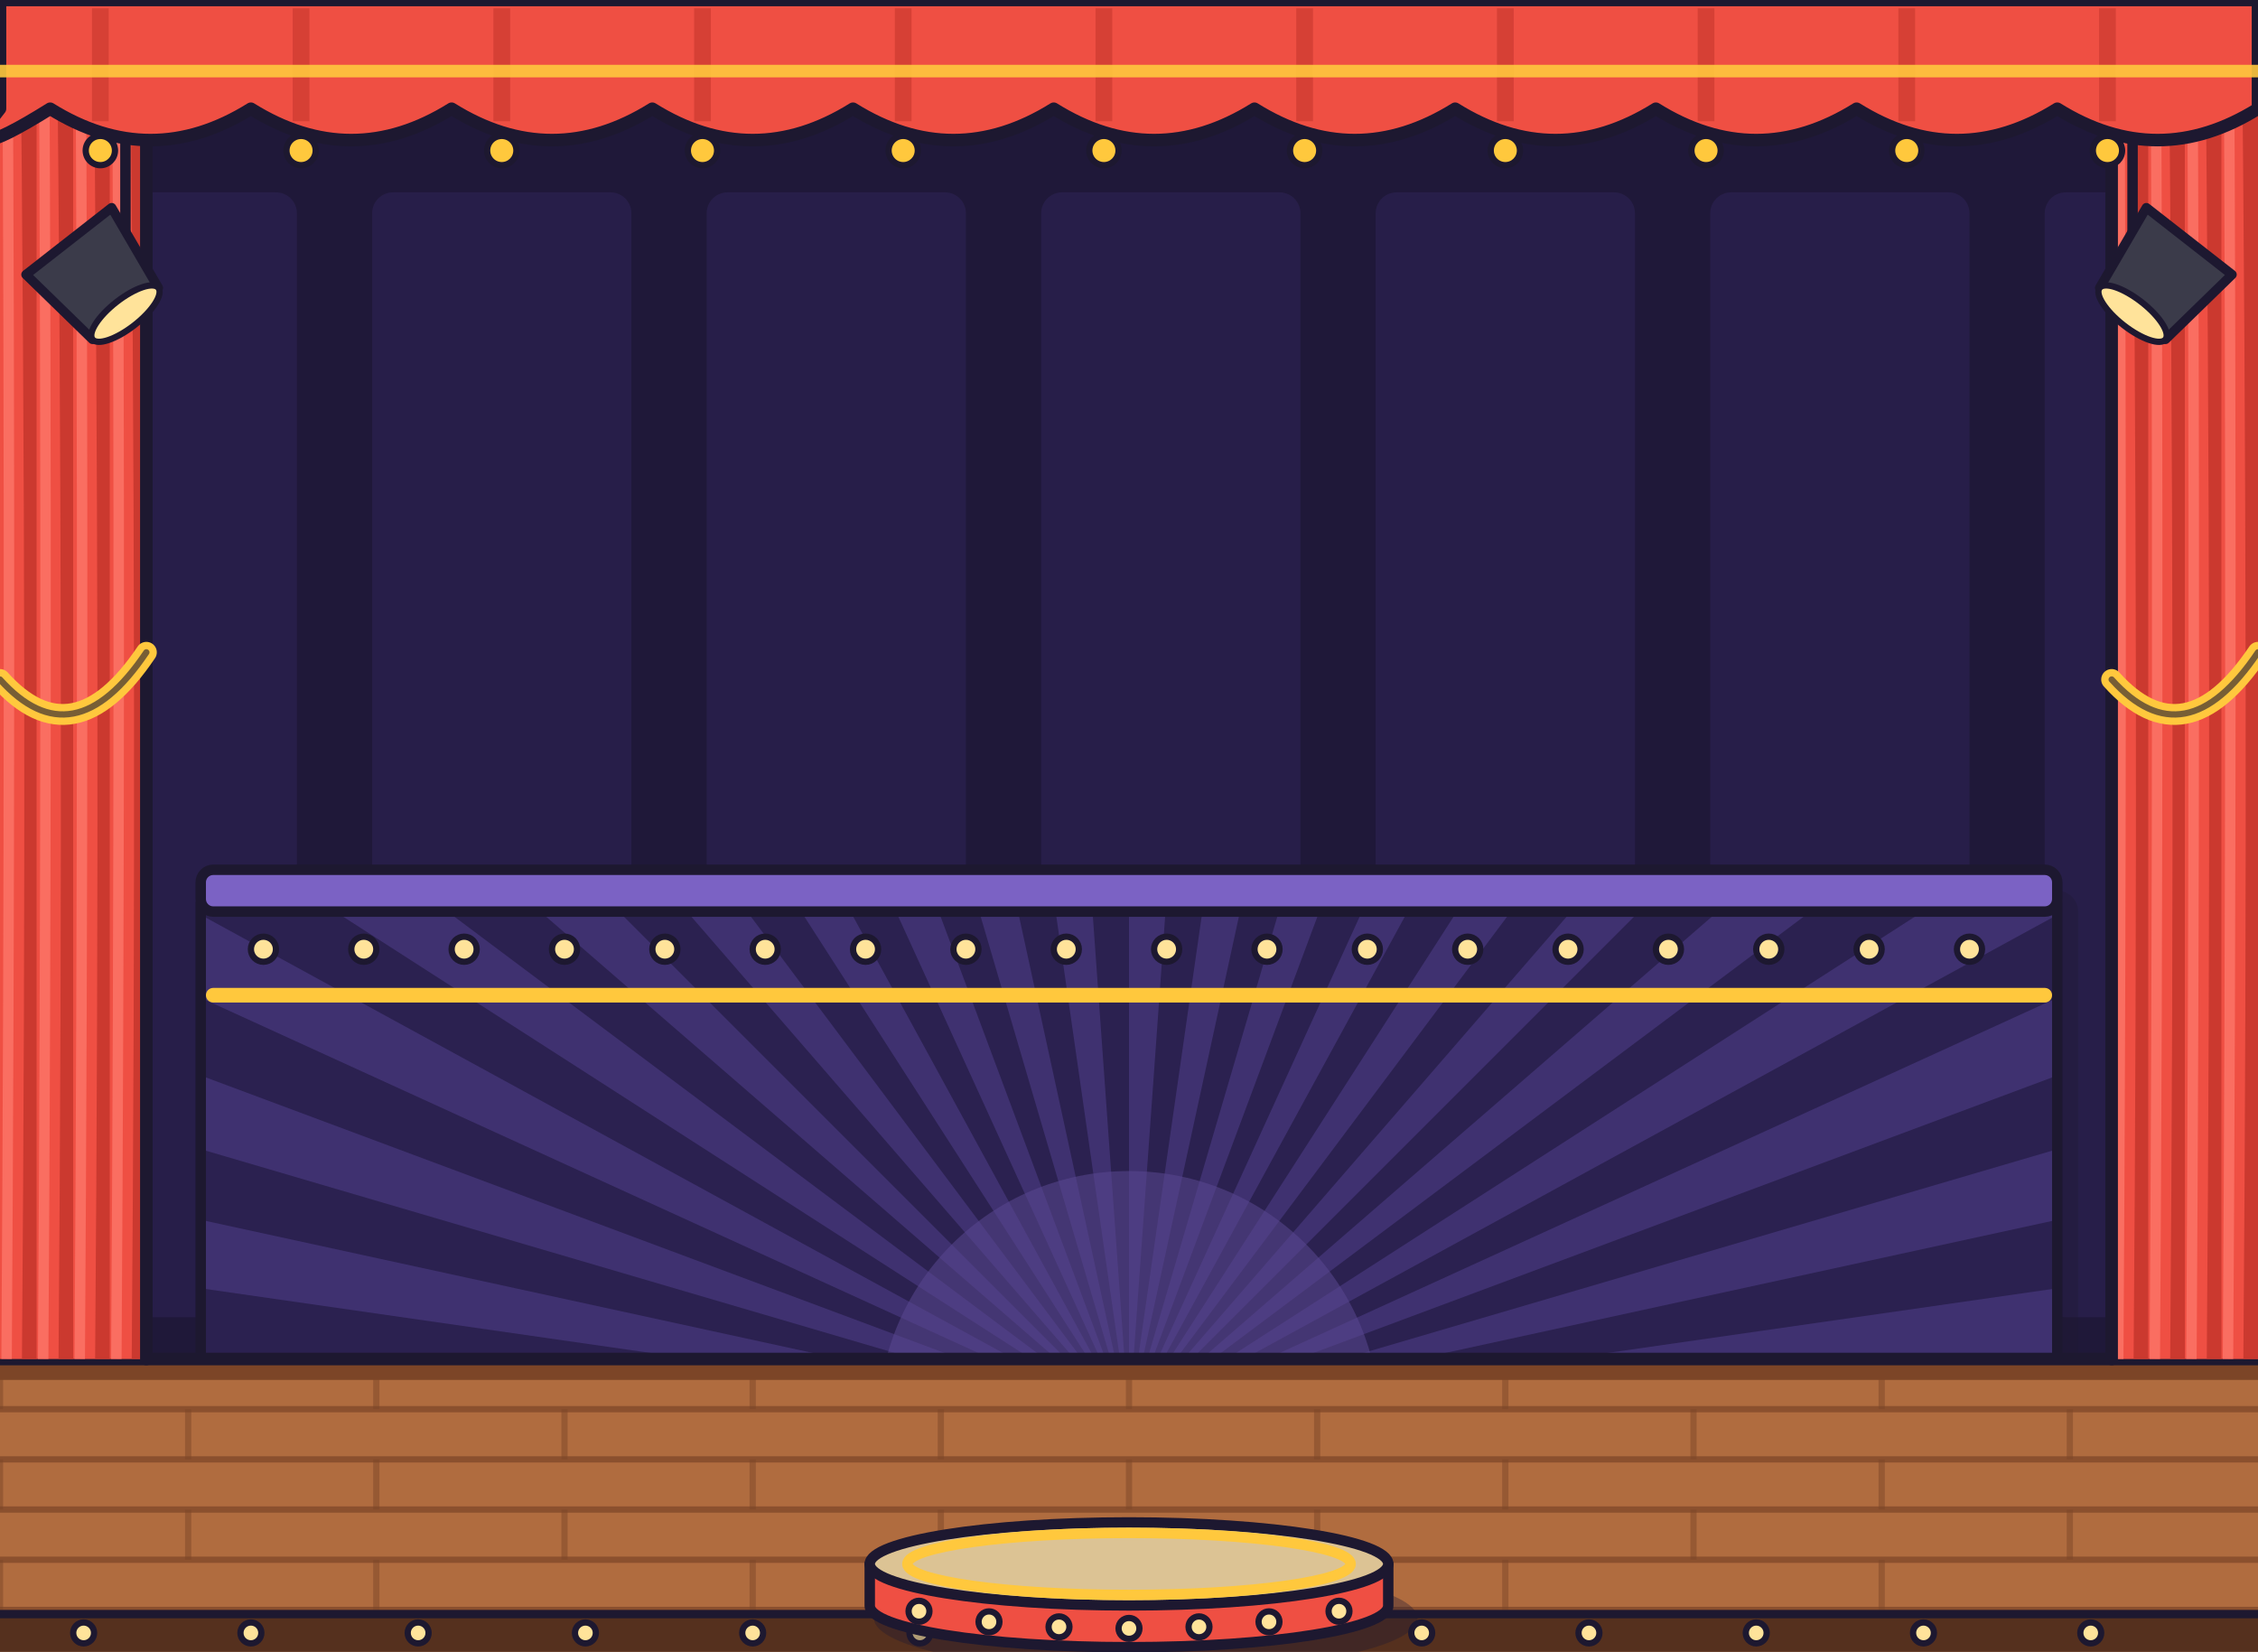
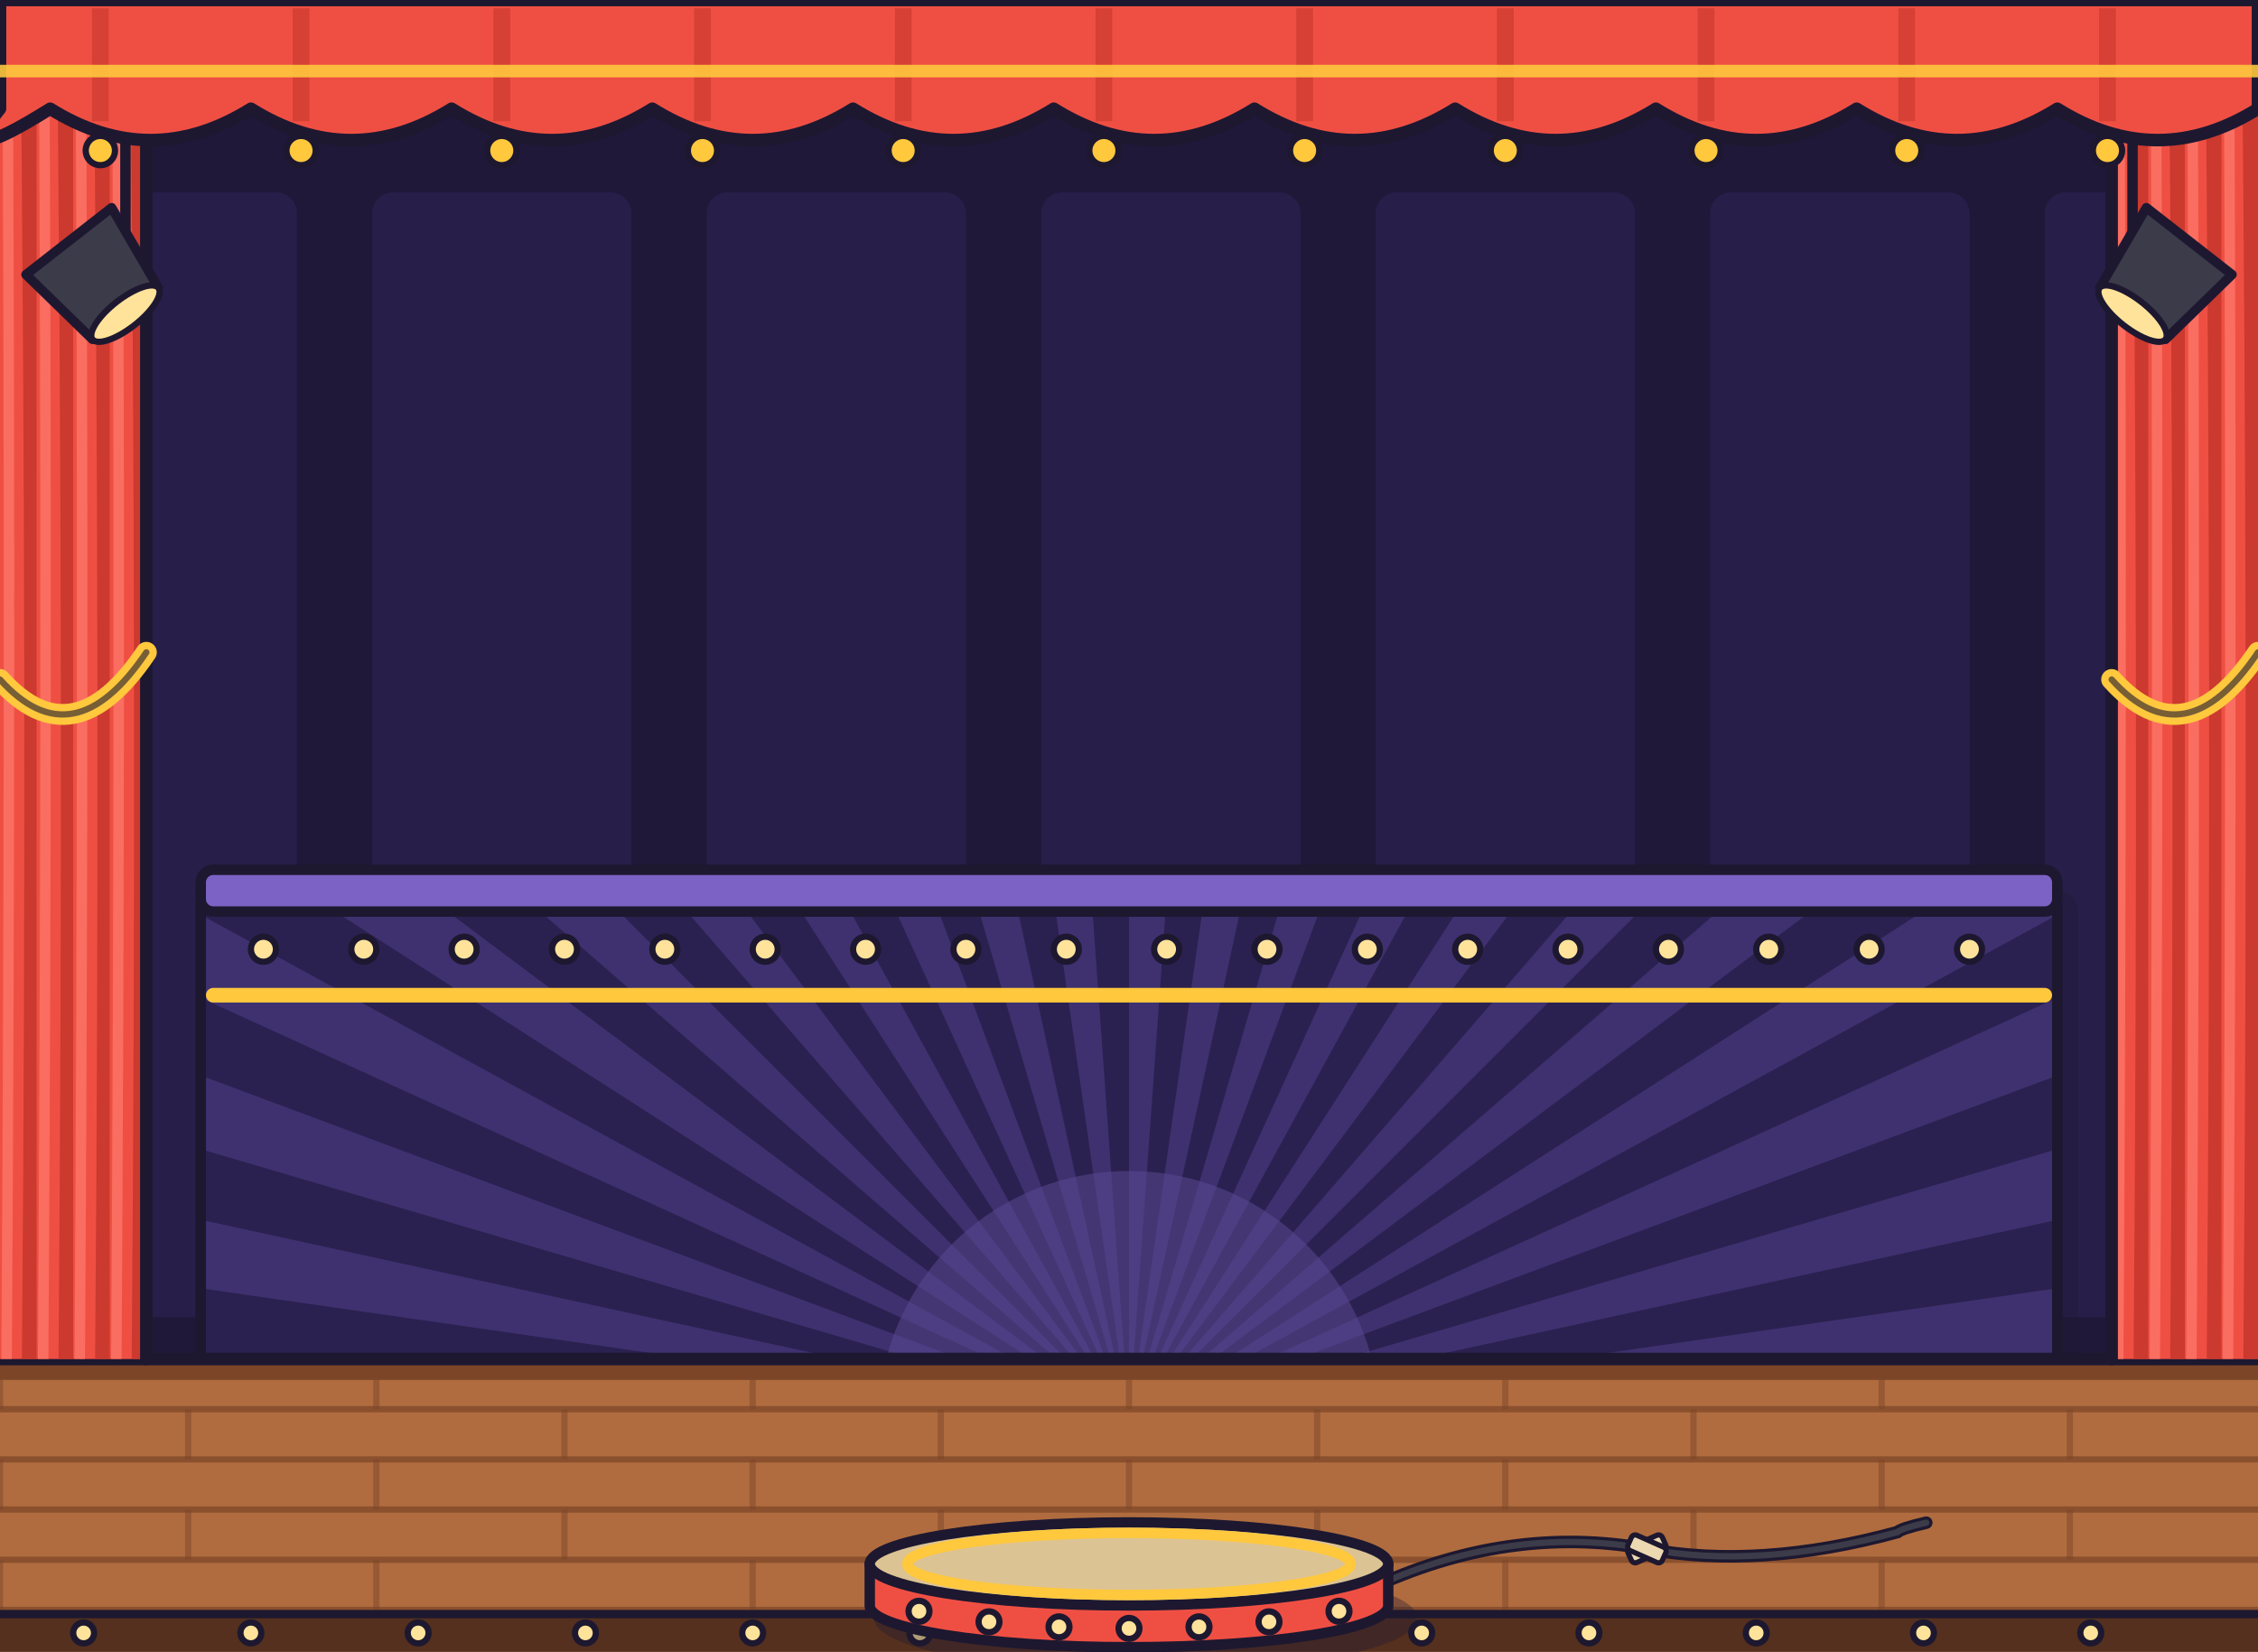
<svg xmlns="http://www.w3.org/2000/svg" width="1080" height="790" viewBox="0 0 1080 790">
  <rect width="1080" height="790" fill="#1f1839" />
  <rect x="18" y="92" width="124" height="538" rx="10" fill="#2b2150" opacity="0.7" />
  <rect x="178" y="92" width="124" height="538" rx="10" fill="#2b2150" opacity="0.7" />
  <rect x="338" y="92" width="124" height="538" rx="10" fill="#2b2150" opacity="0.7" />
  <rect x="498" y="92" width="124" height="538" rx="10" fill="#2b2150" opacity="0.7" />
  <rect x="658" y="92" width="124" height="538" rx="10" fill="#2b2150" opacity="0.7" />
  <rect x="818" y="92" width="124" height="538" rx="10" fill="#2b2150" opacity="0.7" />
  <rect x="978" y="92" width="124" height="538" rx="10" fill="#2b2150" opacity="0.7" />
  <rect x="106" y="426" width="888" height="234" rx="10" fill="#1d1830" opacity="0.3" />
  <clipPath id="burst">
    <rect x="96" y="432" width="888" height="218" />
  </clipPath>
  <g clip-path="url(#burst)">
    <rect x="96" y="432" width="888" height="218" fill="#2b2150" />
    <path d="M540 680 L-8.567 680 L-7.169 640.866 Z" fill="#3f3170" />
    <path d="M540 680 L-2.983 601.931 L3.97 563.394 Z" fill="#3f3170" />
    <path d="M540 680 L13.654 525.451 L26.021 488.296 Z" fill="#3f3170" />
    <path d="M540 680 L41.006 452.117 L58.535 417.1 Z" fill="#3f3170" />
    <path d="M540 680 L78.516 383.422 L100.85 351.256 Z" fill="#3f3170" />
    <path d="M540 680 L125.421 320.765 L152.105 292.105 Z" fill="#3f3170" />
    <path d="M540 680 L180.765 265.421 L211.256 240.85 Z" fill="#3f3170" />
    <path d="M540 680 L243.422 218.516 L277.1 198.535 Z" fill="#3f3170" />
    <path d="M540 680 L312.117 181.006 L348.296 166.021 Z" fill="#3f3170" />
    <path d="M540 680 L385.451 153.654 L423.394 143.97 Z" fill="#3f3170" />
    <path d="M540 680 L461.931 137.017 L500.866 132.831 Z" fill="#3f3170" />
    <path d="M540 680 L540 131.433 L579.134 132.831 Z" fill="#3f3170" />
    <path d="M540 680 L618.069 137.017 L656.606 143.97 Z" fill="#3f3170" />
    <path d="M540 680 L694.549 153.654 L731.704 166.021 Z" fill="#3f3170" />
    <path d="M540 680 L767.883 181.006 L802.9 198.535 Z" fill="#3f3170" />
    <path d="M540 680 L836.578 218.516 L868.744 240.85 Z" fill="#3f3170" />
    <path d="M540 680 L899.235 265.421 L927.895 292.105 Z" fill="#3f3170" />
    <path d="M540 680 L954.579 320.765 L979.15 351.256 Z" fill="#3f3170" />
    <path d="M540 680 L1001.484 383.422 L1021.465 417.1 Z" fill="#3f3170" />
    <path d="M540 680 L1038.994 452.117 L1053.979 488.296 Z" fill="#3f3170" />
    <path d="M540 680 L1066.346 525.451 L1076.03 563.394 Z" fill="#3f3170" />
    <path d="M540 680 L1082.983 601.931 L1087.169 640.866 Z" fill="#3f3170" />
    <circle cx="540" cy="680" r="119.9" fill="#5a4790" opacity="0.55" />
  </g>
  <rect x="96" y="432" width="888" height="218" fill="none" stroke="#1d1830" stroke-width="5" stroke-linejoin="round" stroke-linecap="round" />
  <path d="M102 476 L978 476" stroke="#ffc83d" stroke-width="7" stroke-linecap="round" />
  <circle cx="126" cy="454" r="6" fill="#ffe39a" stroke="#1d1830" stroke-width="3" stroke-linejoin="round" stroke-linecap="round" />
  <circle cx="174" cy="454" r="6" fill="#ffe39a" stroke="#1d1830" stroke-width="3" stroke-linejoin="round" stroke-linecap="round" />
  <circle cx="222" cy="454" r="6" fill="#ffe39a" stroke="#1d1830" stroke-width="3" stroke-linejoin="round" stroke-linecap="round" />
  <circle cx="270" cy="454" r="6" fill="#ffe39a" stroke="#1d1830" stroke-width="3" stroke-linejoin="round" stroke-linecap="round" />
  <circle cx="318" cy="454" r="6" fill="#ffe39a" stroke="#1d1830" stroke-width="3" stroke-linejoin="round" stroke-linecap="round" />
  <circle cx="366" cy="454" r="6" fill="#ffe39a" stroke="#1d1830" stroke-width="3" stroke-linejoin="round" stroke-linecap="round" />
  <circle cx="414" cy="454" r="6" fill="#ffe39a" stroke="#1d1830" stroke-width="3" stroke-linejoin="round" stroke-linecap="round" />
  <circle cx="462" cy="454" r="6" fill="#ffe39a" stroke="#1d1830" stroke-width="3" stroke-linejoin="round" stroke-linecap="round" />
  <circle cx="510" cy="454" r="6" fill="#ffe39a" stroke="#1d1830" stroke-width="3" stroke-linejoin="round" stroke-linecap="round" />
  <circle cx="558" cy="454" r="6" fill="#ffe39a" stroke="#1d1830" stroke-width="3" stroke-linejoin="round" stroke-linecap="round" />
  <circle cx="606" cy="454" r="6" fill="#ffe39a" stroke="#1d1830" stroke-width="3" stroke-linejoin="round" stroke-linecap="round" />
  <circle cx="654" cy="454" r="6" fill="#ffe39a" stroke="#1d1830" stroke-width="3" stroke-linejoin="round" stroke-linecap="round" />
  <circle cx="702" cy="454" r="6" fill="#ffe39a" stroke="#1d1830" stroke-width="3" stroke-linejoin="round" stroke-linecap="round" />
  <circle cx="750" cy="454" r="6" fill="#ffe39a" stroke="#1d1830" stroke-width="3" stroke-linejoin="round" stroke-linecap="round" />
  <circle cx="798" cy="454" r="6" fill="#ffe39a" stroke="#1d1830" stroke-width="3" stroke-linejoin="round" stroke-linecap="round" />
  <circle cx="846" cy="454" r="6" fill="#ffe39a" stroke="#1d1830" stroke-width="3" stroke-linejoin="round" stroke-linecap="round" />
  <circle cx="894" cy="454" r="6" fill="#ffe39a" stroke="#1d1830" stroke-width="3" stroke-linejoin="round" stroke-linecap="round" />
  <circle cx="942" cy="454" r="6" fill="#ffe39a" stroke="#1d1830" stroke-width="3" stroke-linejoin="round" stroke-linecap="round" />
  <rect x="96" y="416" width="888" height="20" rx="6" fill="#7b62c4" stroke="#1d1830" stroke-width="5" stroke-linejoin="round" stroke-linecap="round" />
  <rect x="0" y="650" width="1080" height="140" fill="#b06c3f" />
  <path d="M0 674 L1080 674" stroke="#7c4527" stroke-width="3" opacity="0.7" />
  <path d="M0 650 L0 674" stroke="#7c4527" stroke-width="3" opacity="0.5" />
  <path d="M180 650 L180 674" stroke="#7c4527" stroke-width="3" opacity="0.5" />
  <path d="M360 650 L360 674" stroke="#7c4527" stroke-width="3" opacity="0.5" />
  <path d="M540 650 L540 674" stroke="#7c4527" stroke-width="3" opacity="0.5" />
  <path d="M720 650 L720 674" stroke="#7c4527" stroke-width="3" opacity="0.5" />
  <path d="M900 650 L900 674" stroke="#7c4527" stroke-width="3" opacity="0.5" />
  <path d="M0 698 L1080 698" stroke="#7c4527" stroke-width="3" opacity="0.7" />
  <path d="M90 674 L90 698" stroke="#7c4527" stroke-width="3" opacity="0.5" />
  <path d="M270 674 L270 698" stroke="#7c4527" stroke-width="3" opacity="0.5" />
  <path d="M450 674 L450 698" stroke="#7c4527" stroke-width="3" opacity="0.5" />
  <path d="M630 674 L630 698" stroke="#7c4527" stroke-width="3" opacity="0.5" />
  <path d="M810 674 L810 698" stroke="#7c4527" stroke-width="3" opacity="0.5" />
  <path d="M990 674 L990 698" stroke="#7c4527" stroke-width="3" opacity="0.5" />
  <path d="M0 722 L1080 722" stroke="#7c4527" stroke-width="3" opacity="0.7" />
  <path d="M0 698 L0 722" stroke="#7c4527" stroke-width="3" opacity="0.5" />
  <path d="M180 698 L180 722" stroke="#7c4527" stroke-width="3" opacity="0.5" />
  <path d="M360 698 L360 722" stroke="#7c4527" stroke-width="3" opacity="0.5" />
  <path d="M540 698 L540 722" stroke="#7c4527" stroke-width="3" opacity="0.5" />
  <path d="M720 698 L720 722" stroke="#7c4527" stroke-width="3" opacity="0.5" />
  <path d="M900 698 L900 722" stroke="#7c4527" stroke-width="3" opacity="0.5" />
  <path d="M0 746 L1080 746" stroke="#7c4527" stroke-width="3" opacity="0.7" />
  <path d="M90 722 L90 746" stroke="#7c4527" stroke-width="3" opacity="0.5" />
  <path d="M270 722 L270 746" stroke="#7c4527" stroke-width="3" opacity="0.5" />
  <path d="M450 722 L450 746" stroke="#7c4527" stroke-width="3" opacity="0.5" />
  <path d="M630 722 L630 746" stroke="#7c4527" stroke-width="3" opacity="0.5" />
  <path d="M810 722 L810 746" stroke="#7c4527" stroke-width="3" opacity="0.5" />
  <path d="M990 722 L990 746" stroke="#7c4527" stroke-width="3" opacity="0.5" />
  <path d="M0 770 L1080 770" stroke="#7c4527" stroke-width="3" opacity="0.7" />
  <path d="M0 746 L0 770" stroke="#7c4527" stroke-width="3" opacity="0.5" />
  <path d="M180 746 L180 770" stroke="#7c4527" stroke-width="3" opacity="0.5" />
  <path d="M360 746 L360 770" stroke="#7c4527" stroke-width="3" opacity="0.5" />
  <path d="M540 746 L540 770" stroke="#7c4527" stroke-width="3" opacity="0.5" />
  <path d="M720 746 L720 770" stroke="#7c4527" stroke-width="3" opacity="0.5" />
  <path d="M900 746 L900 770" stroke="#7c4527" stroke-width="3" opacity="0.5" />
  <rect x="0" y="650" width="1080" height="10" fill="#7c4527" />
  <path d="M0 650 L1080 650" stroke="#1d1830" stroke-width="6" stroke-linejoin="round" stroke-linecap="round" />
  <rect x="0" y="772" width="1080" height="18" fill="#55301e" />
  <path d="M0 772 L1080 772" stroke="#1d1830" stroke-width="4" stroke-linejoin="round" stroke-linecap="round" />
  <circle cx="40" cy="781" r="5" fill="#ffe39a" stroke="#1d1830" stroke-width="3" stroke-linejoin="round" stroke-linecap="round" />
  <circle cx="120" cy="781" r="5" fill="#ffe39a" stroke="#1d1830" stroke-width="3" stroke-linejoin="round" stroke-linecap="round" />
  <circle cx="200" cy="781" r="5" fill="#ffe39a" stroke="#1d1830" stroke-width="3" stroke-linejoin="round" stroke-linecap="round" />
  <circle cx="280" cy="781" r="5" fill="#ffe39a" stroke="#1d1830" stroke-width="3" stroke-linejoin="round" stroke-linecap="round" />
  <circle cx="360" cy="781" r="5" fill="#ffe39a" stroke="#1d1830" stroke-width="3" stroke-linejoin="round" stroke-linecap="round" />
  <circle cx="440" cy="781" r="5" fill="#ffe39a" stroke="#1d1830" stroke-width="3" stroke-linejoin="round" stroke-linecap="round" />
  <circle cx="520" cy="781" r="5" fill="#ffe39a" stroke="#1d1830" stroke-width="3" stroke-linejoin="round" stroke-linecap="round" />
  <circle cx="600" cy="781" r="5" fill="#ffe39a" stroke="#1d1830" stroke-width="3" stroke-linejoin="round" stroke-linecap="round" />
  <circle cx="680" cy="781" r="5" fill="#ffe39a" stroke="#1d1830" stroke-width="3" stroke-linejoin="round" stroke-linecap="round" />
  <circle cx="760" cy="781" r="5" fill="#ffe39a" stroke="#1d1830" stroke-width="3" stroke-linejoin="round" stroke-linecap="round" />
  <circle cx="840" cy="781" r="5" fill="#ffe39a" stroke="#1d1830" stroke-width="3" stroke-linejoin="round" stroke-linecap="round" />
  <circle cx="920" cy="781" r="5" fill="#ffe39a" stroke="#1d1830" stroke-width="3" stroke-linejoin="round" stroke-linecap="round" />
  <circle cx="1000" cy="781" r="5" fill="#ffe39a" stroke="#1d1830" stroke-width="3" stroke-linejoin="round" stroke-linecap="round" />
  <rect x="0" y="790" width="1080" height="0" fill="#140f26" />
+   <path d="M921.32 728.28 Q909.36 731.04 907.52 732.8 Q841.148 750.8 787.7 740.8 Q720.89 728.8 654.08 760.4" fill="none" stroke="#1d1830" stroke-width="6" stroke-linecap="round" />
+   <path d="M921.32 728.28 Q909.36 731.04 907.52 732.8 Q841.148 750.8 787.7 740.8 Q720.89 728.8 654.08 760.4" fill="none" stroke="#3b3b4a" stroke-width="3" stroke-linecap="round" />
+   <rect x="778.7" y="736.8" width="18" height="8" rx="2" fill="#ecd9b2" stroke="#1d1830" stroke-width="2.5" transform="rotate(-24 787.7 740.8)" />
+   <rect x="778.7" y="736.8" width="18" height="8" rx="2" fill="#ecd9b2" stroke="#1d1830" stroke-width="2.5" transform="rotate(24 787.7 740.8)" />
  <ellipse cx="548" cy="774" rx="130" ry="25.84" fill="#1d1830" opacity="0.35" />
  <path d="M416 748 L416 768 A124 19.84 0 0 0 664 768 L664 748 Z" fill="#ef4f43" stroke="#1d1830" stroke-width="5" stroke-linejoin="round" stroke-linecap="round" />
  <circle cx="439.56" cy="770.635" r="5" fill="#ffe39a" stroke="#1d1830" stroke-width="3" stroke-linejoin="round" stroke-linecap="round" />
  <circle cx="473.04" cy="775.699" r="5" fill="#ffe39a" stroke="#1d1830" stroke-width="3" stroke-linejoin="round" stroke-linecap="round" />
  <circle cx="506.52" cy="778.103" r="5" fill="#ffe39a" stroke="#1d1830" stroke-width="3" stroke-linejoin="round" stroke-linecap="round" />
  <circle cx="540" cy="778.84" r="5" fill="#ffe39a" stroke="#1d1830" stroke-width="3" stroke-linejoin="round" stroke-linecap="round" />
  <circle cx="573.48" cy="778.103" r="5" fill="#ffe39a" stroke="#1d1830" stroke-width="3" stroke-linejoin="round" stroke-linecap="round" />
  <circle cx="606.96" cy="775.699" r="5" fill="#ffe39a" stroke="#1d1830" stroke-width="3" stroke-linejoin="round" stroke-linecap="round" />
  <circle cx="640.44" cy="770.635" r="5" fill="#ffe39a" stroke="#1d1830" stroke-width="3" stroke-linejoin="round" stroke-linecap="round" />
  <ellipse cx="540" cy="748" rx="124" ry="19.84" fill="#dcc394" stroke="#1d1830" stroke-width="5" stroke-linejoin="round" stroke-linecap="round" />
  <ellipse cx="540" cy="748" rx="106" ry="14.84" fill="none" stroke="#ffc83d" stroke-width="5" />
  <rect x="0" y="0" width="70" height="650" fill="#ef4f43" />
  <path d="M9.625 0 Q13.125 325 10.5 650 L17.5 650 L17.5 0 Z" fill="#c4352c" opacity="0.85" />
  <path d="M3.5 0 Q5.25 325 3.15 650" stroke="#ff7a6e" stroke-width="5" fill="none" opacity="0.7" />
  <path d="M27.125 0 Q30.625 325 28 650 L35 650 L35 0 Z" fill="#c4352c" opacity="0.85" />
  <path d="M21 0 Q22.75 325 20.65 650" stroke="#ff7a6e" stroke-width="5" fill="none" opacity="0.7" />
  <path d="M44.625 0 Q48.125 325 45.5 650 L52.5 650 L52.5 0 Z" fill="#c4352c" opacity="0.85" />
  <path d="M38.5 0 Q40.25 325 38.15 650" stroke="#ff7a6e" stroke-width="5" fill="none" opacity="0.7" />
  <path d="M62.125 0 Q65.625 325 63 650 L70 650 L70 0 Z" fill="#c4352c" opacity="0.85" />
  <path d="M56 0 Q57.75 325 55.65 650" stroke="#ff7a6e" stroke-width="5" fill="none" opacity="0.7" />
  <path d="M70 0 L70 650" stroke="#1d1830" stroke-width="6" stroke-linejoin="round" stroke-linecap="round" />
  <path d="M0 325 Q35 364 70 312" stroke="#ffc83d" stroke-width="10" fill="none" stroke-linecap="round" />
  <path d="M0 325 Q35 364 70 312" stroke="#1d1830" stroke-width="3" stroke-linejoin="round" stroke-linecap="round" fill="none" opacity="0.6" />
  <rect x="1010" y="0" width="70" height="650" fill="#ef4f43" />
  <path d="M1019.625 0 Q1023.125 325 1020.5 650 L1027.5 650 L1027.5 0 Z" fill="#c4352c" opacity="0.85" />
  <path d="M1013.5 0 Q1015.25 325 1013.15 650" stroke="#ff7a6e" stroke-width="5" fill="none" opacity="0.7" />
  <path d="M1037.125 0 Q1040.625 325 1038 650 L1045 650 L1045 0 Z" fill="#c4352c" opacity="0.85" />
  <path d="M1031 0 Q1032.75 325 1030.65 650" stroke="#ff7a6e" stroke-width="5" fill="none" opacity="0.7" />
  <path d="M1054.625 0 Q1058.125 325 1055.5 650 L1062.5 650 L1062.5 0 Z" fill="#c4352c" opacity="0.85" />
  <path d="M1048.5 0 Q1050.25 325 1048.15 650" stroke="#ff7a6e" stroke-width="5" fill="none" opacity="0.7" />
  <path d="M1072.125 0 Q1075.625 325 1073 650 L1080 650 L1080 0 Z" fill="#c4352c" opacity="0.85" />
  <path d="M1066 0 Q1067.75 325 1065.65 650" stroke="#ff7a6e" stroke-width="5" fill="none" opacity="0.7" />
  <path d="M1010 0 L1010 650" stroke="#1d1830" stroke-width="6" stroke-linejoin="round" stroke-linecap="round" />
  <path d="M1010 325 Q1045 364 1080 312" stroke="#ffc83d" stroke-width="10" fill="none" stroke-linecap="round" />
  <path d="M1010 325 Q1045 364 1080 312" stroke="#1d1830" stroke-width="3" stroke-linejoin="round" stroke-linecap="round" fill="none" opacity="0.6" />
  <path d="M60 60 L60 116" stroke="#1d1830" stroke-width="5" stroke-linejoin="round" stroke-linecap="round" />
  <g transform="rotate(-38 60 150)">
    <path d="M34 106 L86 106 L80 150 L40 150 Z" fill="#3b3b4a" stroke="#1d1830" stroke-width="4.5" stroke-linejoin="round" stroke-linecap="round" />
    <ellipse cx="60" cy="150" rx="20" ry="7" fill="#ffe39a" stroke="#1d1830" stroke-width="3" stroke-linejoin="round" stroke-linecap="round" />
  </g>
  <path d="M1020 60 L1020 116" stroke="#1d1830" stroke-width="5" stroke-linejoin="round" stroke-linecap="round" />
  <g transform="rotate(38 1020 150)">
    <path d="M994 106 L1046 106 L1040 150 L1000 150 Z" fill="#3b3b4a" stroke="#1d1830" stroke-width="4.5" stroke-linejoin="round" stroke-linecap="round" />
    <ellipse cx="1020" cy="150" rx="20" ry="7" fill="#ffe39a" stroke="#1d1830" stroke-width="3" stroke-linejoin="round" stroke-linecap="round" />
  </g>
  <path d="M0 0 L1080 0 L1080 52 Q1032 82 984 52 Q936 82 888 52 Q840 82 792 52 Q744 82 696 52 Q648 82 600 52 Q552 82 504 52 Q456 82 408 52 Q360 82 312 52 Q264 82 216 52 Q168 82 120 52 Q72 82 24 52 Q-24 82 0 52 Z" fill="#ef4f43" />
  <path d="M48 4 L48 58" stroke="#c4352c" stroke-width="8" opacity="0.6" />
  <path d="M144 4 L144 58" stroke="#c4352c" stroke-width="8" opacity="0.6" />
  <path d="M240 4 L240 58" stroke="#c4352c" stroke-width="8" opacity="0.6" />
  <path d="M336 4 L336 58" stroke="#c4352c" stroke-width="8" opacity="0.6" />
  <path d="M432 4 L432 58" stroke="#c4352c" stroke-width="8" opacity="0.6" />
  <path d="M528 4 L528 58" stroke="#c4352c" stroke-width="8" opacity="0.6" />
  <path d="M624 4 L624 58" stroke="#c4352c" stroke-width="8" opacity="0.6" />
  <path d="M720 4 L720 58" stroke="#c4352c" stroke-width="8" opacity="0.6" />
  <path d="M816 4 L816 58" stroke="#c4352c" stroke-width="8" opacity="0.6" />
  <path d="M912 4 L912 58" stroke="#c4352c" stroke-width="8" opacity="0.6" />
  <path d="M1008 4 L1008 58" stroke="#c4352c" stroke-width="8" opacity="0.6" />
  <path d="M0 0 L1080 0 L1080 52 Q1032 82 984 52 Q936 82 888 52 Q840 82 792 52 Q744 82 696 52 Q648 82 600 52 Q552 82 504 52 Q456 82 408 52 Q360 82 312 52 Q264 82 216 52 Q168 82 120 52 Q72 82 24 52 Q-24 82 0 52 Z" fill="none" stroke="#1d1830" stroke-width="6" stroke-linejoin="round" stroke-linecap="round" />
  <path d="M0 34 L1080 34" stroke="#ffc83d" stroke-width="6" opacity="0.9" />
  <circle cx="48" cy="72" r="7" fill="#ffc83d" stroke="#1d1830" stroke-width="3" stroke-linejoin="round" stroke-linecap="round" />
  <circle cx="144" cy="72" r="7" fill="#ffc83d" stroke="#1d1830" stroke-width="3" stroke-linejoin="round" stroke-linecap="round" />
  <circle cx="240" cy="72" r="7" fill="#ffc83d" stroke="#1d1830" stroke-width="3" stroke-linejoin="round" stroke-linecap="round" />
  <circle cx="336" cy="72" r="7" fill="#ffc83d" stroke="#1d1830" stroke-width="3" stroke-linejoin="round" stroke-linecap="round" />
  <circle cx="432" cy="72" r="7" fill="#ffc83d" stroke="#1d1830" stroke-width="3" stroke-linejoin="round" stroke-linecap="round" />
  <circle cx="528" cy="72" r="7" fill="#ffc83d" stroke="#1d1830" stroke-width="3" stroke-linejoin="round" stroke-linecap="round" />
  <circle cx="624" cy="72" r="7" fill="#ffc83d" stroke="#1d1830" stroke-width="3" stroke-linejoin="round" stroke-linecap="round" />
  <circle cx="720" cy="72" r="7" fill="#ffc83d" stroke="#1d1830" stroke-width="3" stroke-linejoin="round" stroke-linecap="round" />
  <circle cx="816" cy="72" r="7" fill="#ffc83d" stroke="#1d1830" stroke-width="3" stroke-linejoin="round" stroke-linecap="round" />
  <circle cx="912" cy="72" r="7" fill="#ffc83d" stroke="#1d1830" stroke-width="3" stroke-linejoin="round" stroke-linecap="round" />
  <circle cx="1008" cy="72" r="7" fill="#ffc83d" stroke="#1d1830" stroke-width="3" stroke-linejoin="round" stroke-linecap="round" />
</svg>
